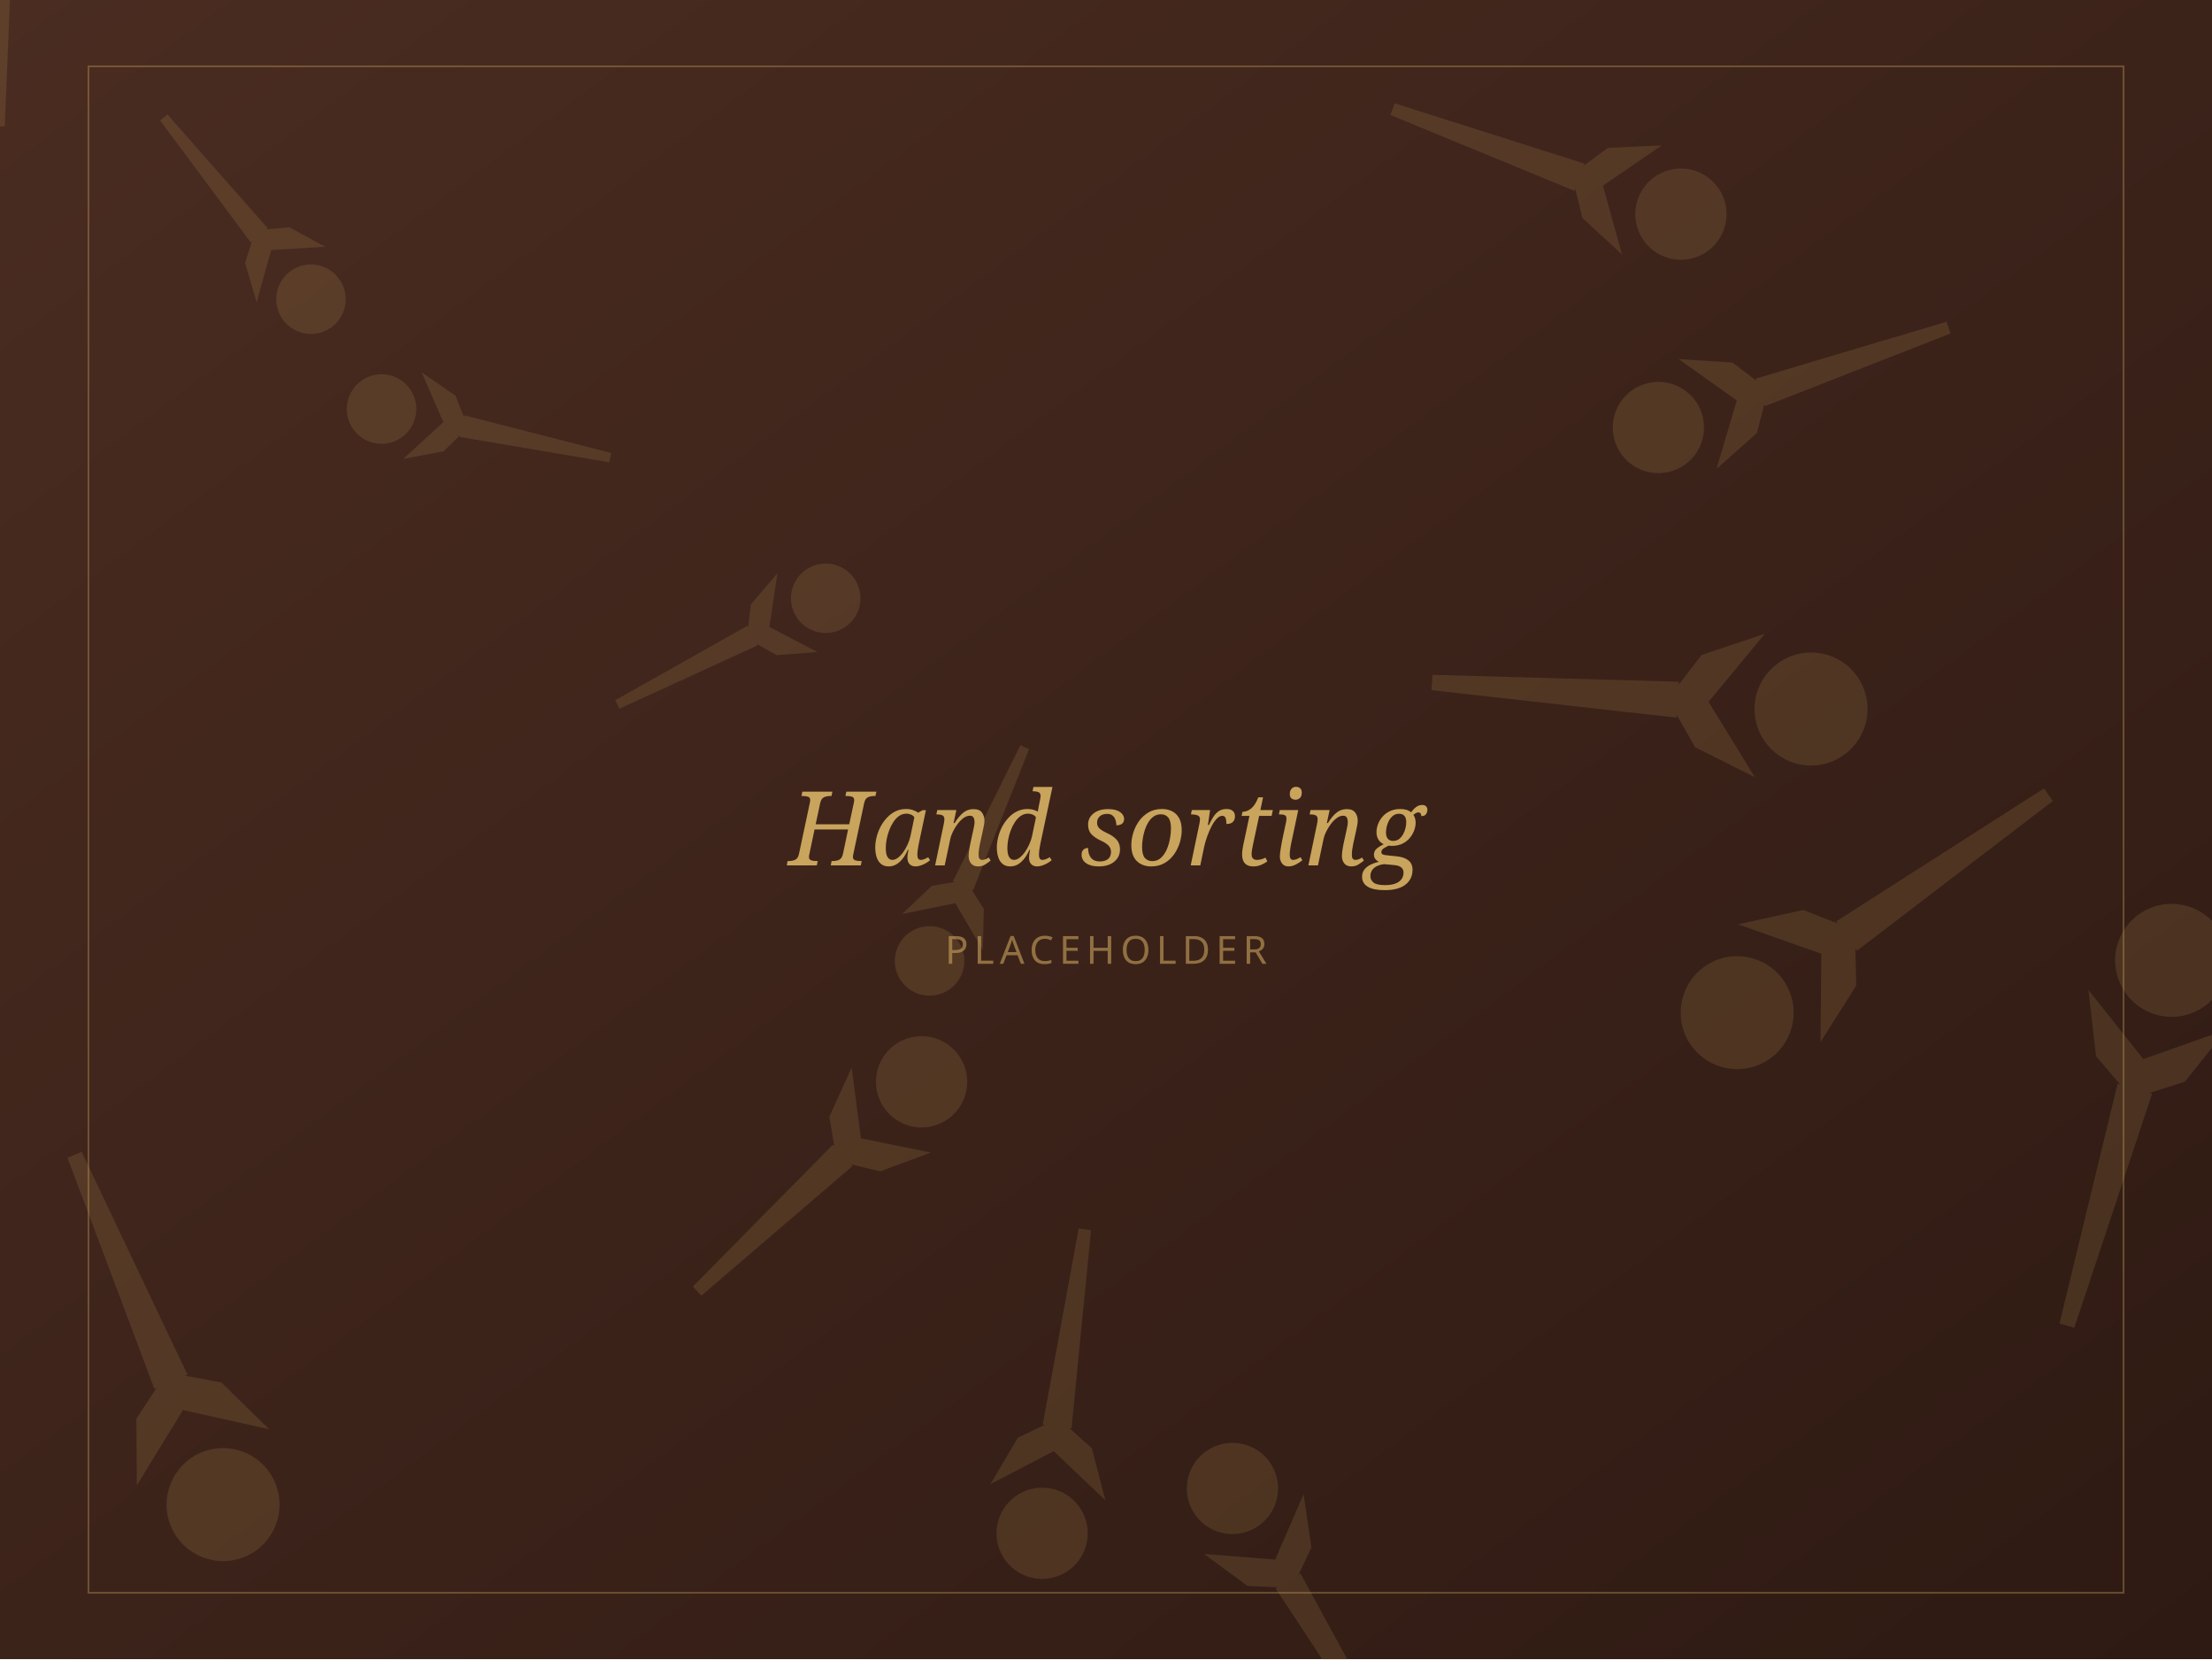
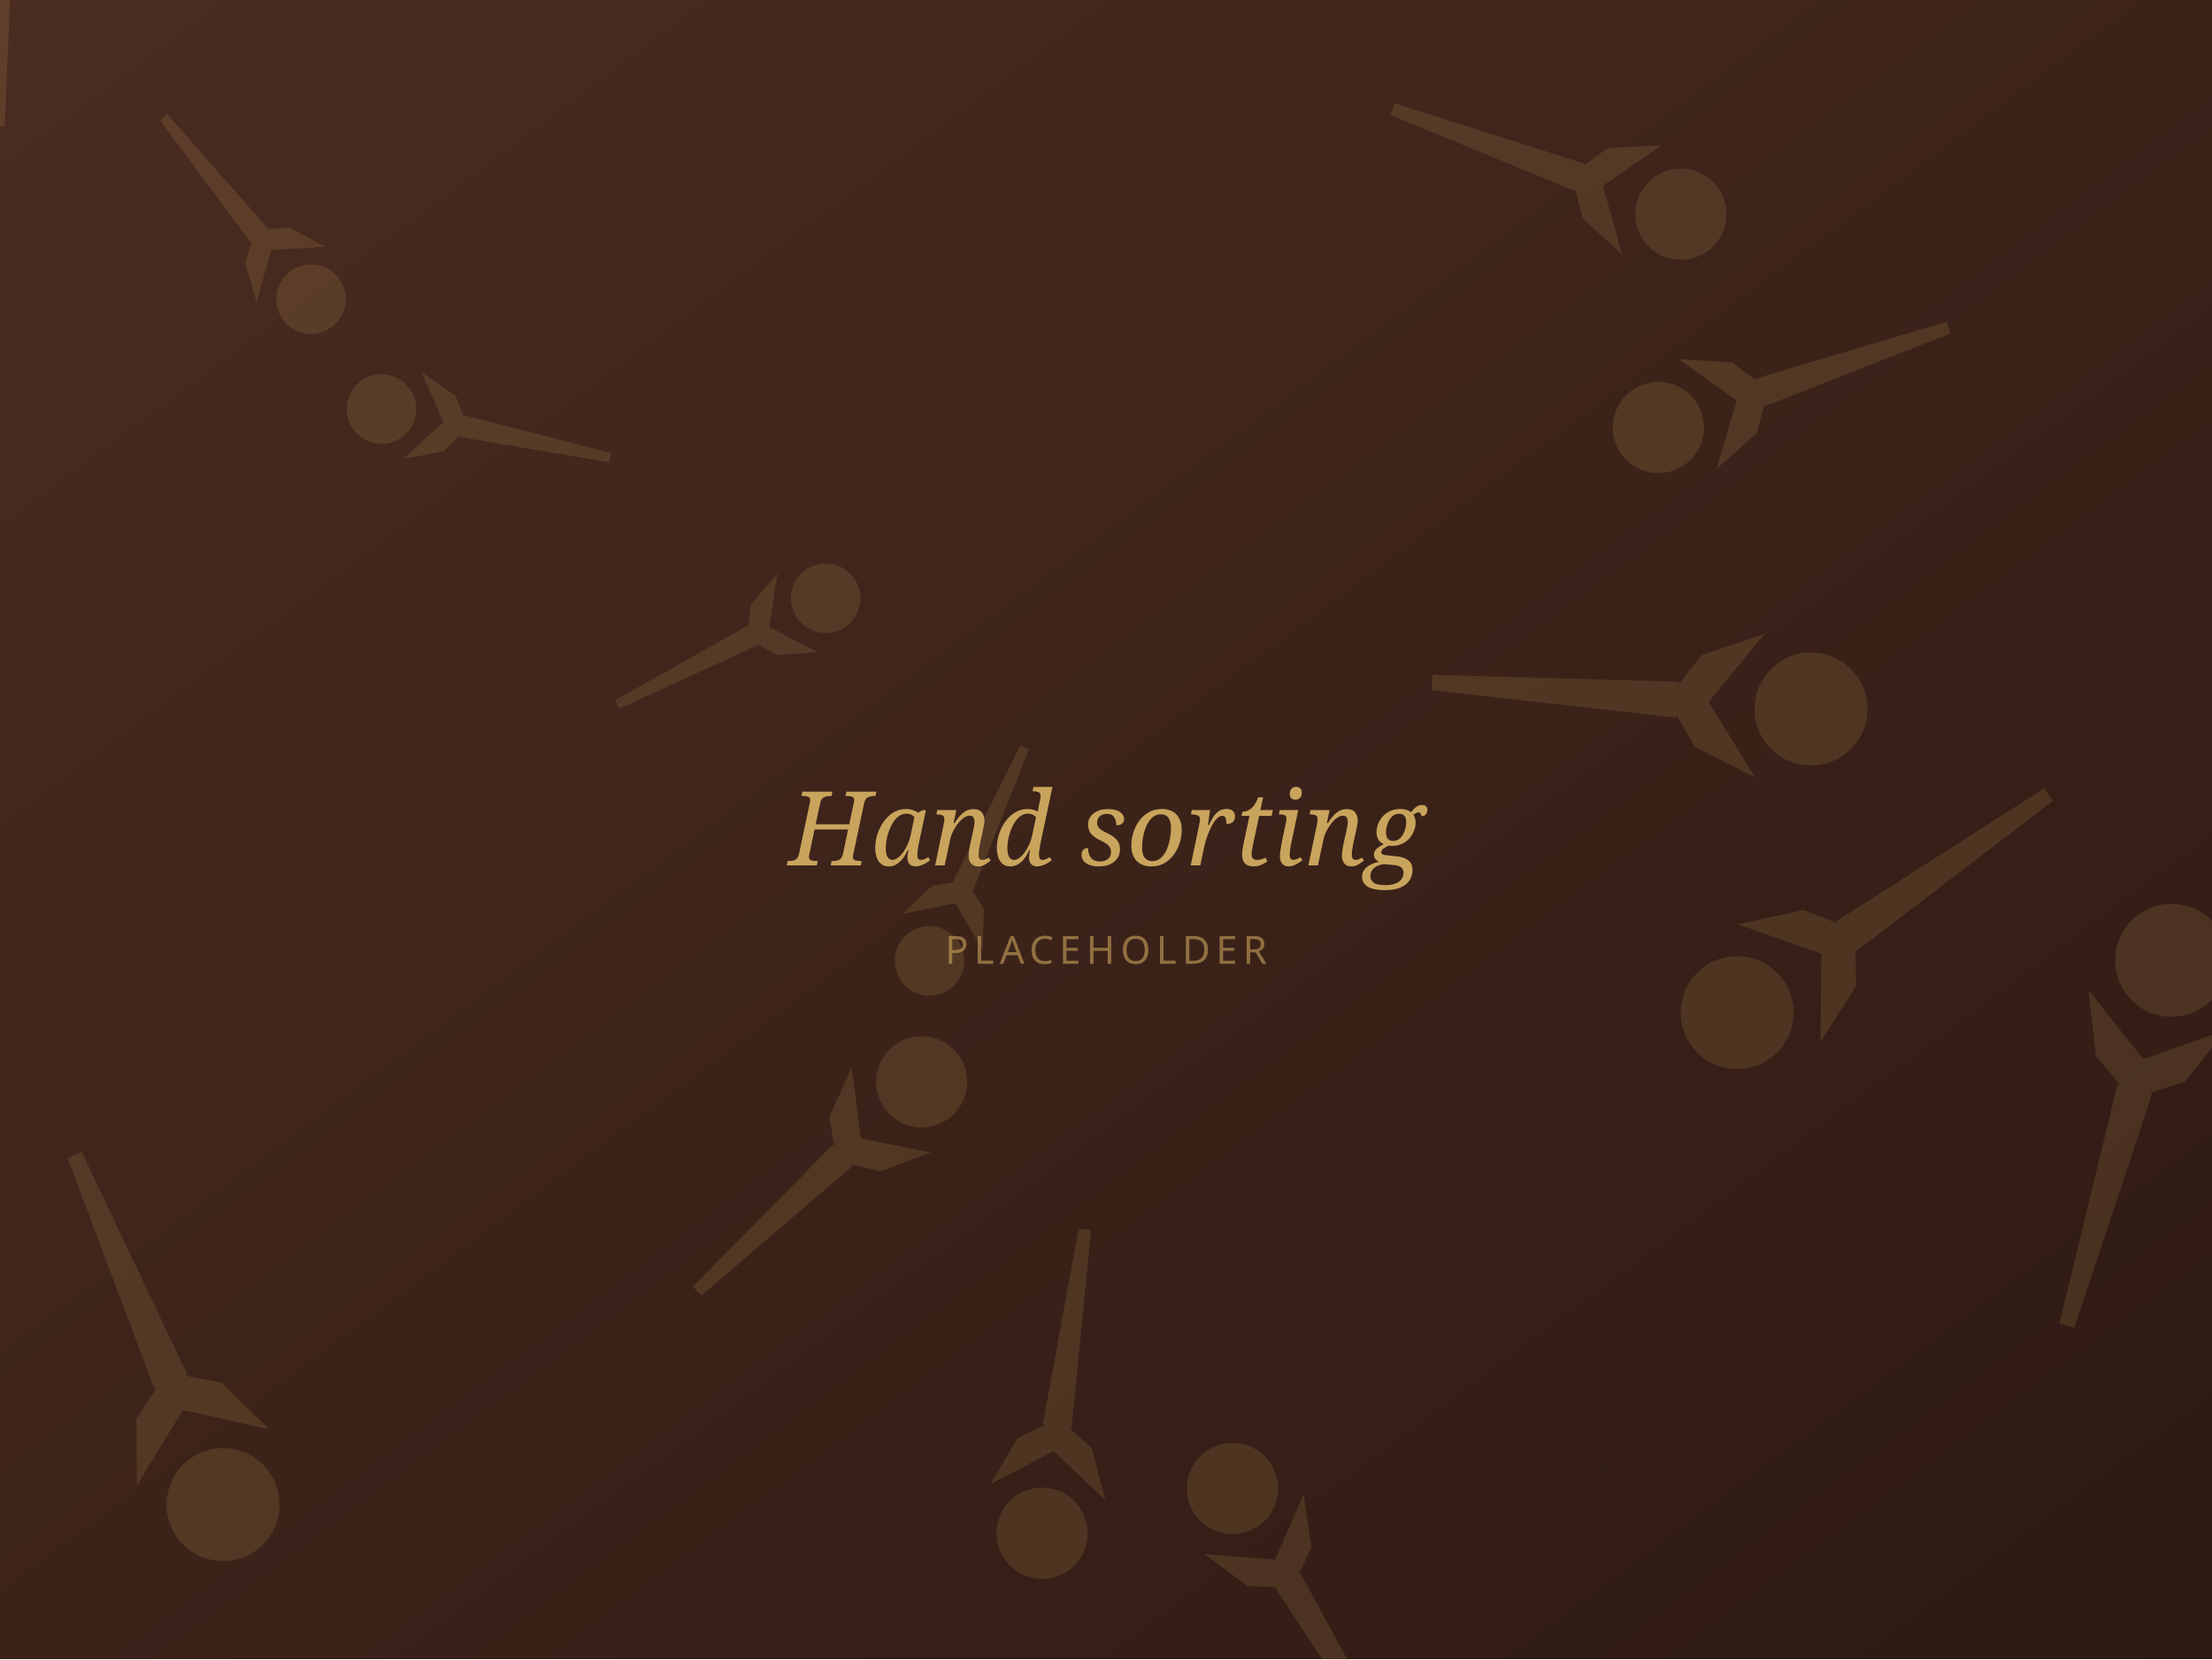
<svg xmlns="http://www.w3.org/2000/svg" width="1200" height="900" viewBox="0 0 1200 900">
  <defs>
    <linearGradient id="g" x1="0" y1="0" x2="1" y2="1">
      <stop offset="0" stop-color="#4A2C21" />
      <stop offset="1" stop-color="#2E1A13" />
    </linearGradient>
  </defs>
  <rect width="1200" height="900" fill="url(#g)" />
  <g transform="translate(0 0) rotate(0) scale(1.714286)" fill="#C9A45C" opacity="0.16">
    <circle cx="0" cy="-34" r="11" />
    <path d="M-14 -24 L0 -14 L14 -24 L9 -12 L0 -6 L-9 -12 Z" />
    <path d="M-3.5 -8 L3.5 -8 L1.5 40 L-1.5 40 Z" />
  </g>
  <g transform="translate(444 639) rotate(47) scale(2.25)" fill="#C9A45C" opacity="0.16">
    <circle cx="0" cy="-34" r="11" />
    <path d="M-14 -24 L0 -14 L14 -24 L9 -12 L0 -6 L-9 -12 Z" />
    <path d="M-3.5 -8 L3.5 -8 L1.5 40 L-1.5 40 Z" />
  </g>
  <g transform="translate(888 378) rotate(94) scale(2.785714)" fill="#C9A45C" opacity="0.16">
    <circle cx="0" cy="-34" r="11" />
    <path d="M-14 -24 L0 -14 L14 -24 L9 -12 L0 -6 L-9 -12 Z" />
    <path d="M-3.5 -8 L3.5 -8 L1.5 40 L-1.5 40 Z" />
  </g>
  <g transform="translate(132 117) rotate(141) scale(1.714286)" fill="#C9A45C" opacity="0.16">
    <circle cx="0" cy="-34" r="11" />
    <path d="M-14 -24 L0 -14 L14 -24 L9 -12 L0 -6 L-9 -12 Z" />
    <path d="M-3.5 -8 L3.5 -8 L1.5 40 L-1.5 40 Z" />
  </g>
  <g transform="translate(576 756) rotate(188) scale(2.25)" fill="#C9A45C" opacity="0.16">
    <circle cx="0" cy="-34" r="11" />
    <path d="M-14 -24 L0 -14 L14 -24 L9 -12 L0 -6 L-9 -12 Z" />
    <path d="M-3.5 -8 L3.5 -8 L1.5 40 L-1.5 40 Z" />
  </g>
  <g transform="translate(1020 495) rotate(235) scale(2.785714)" fill="#C9A45C" opacity="0.16">
    <circle cx="0" cy="-34" r="11" />
    <path d="M-14 -24 L0 -14 L14 -24 L9 -12 L0 -6 L-9 -12 Z" />
    <path d="M-3.5 -8 L3.5 -8 L1.5 40 L-1.5 40 Z" />
  </g>
  <g transform="translate(264 234) rotate(282) scale(1.714286)" fill="#C9A45C" opacity="0.16">
    <circle cx="0" cy="-34" r="11" />
    <path d="M-14 -24 L0 -14 L14 -24 L9 -12 L0 -6 L-9 -12 Z" />
    <path d="M-3.5 -8 L3.5 -8 L1.5 40 L-1.5 40 Z" />
  </g>
  <g transform="translate(708 873) rotate(329) scale(2.25)" fill="#C9A45C" opacity="0.16">
    <circle cx="0" cy="-34" r="11" />
    <path d="M-14 -24 L0 -14 L14 -24 L9 -12 L0 -6 L-9 -12 Z" />
    <path d="M-3.5 -8 L3.5 -8 L1.5 40 L-1.5 40 Z" />
  </g>
  <g transform="translate(1152 612) rotate(16) scale(2.785714)" fill="#C9A45C" opacity="0.16">
    <circle cx="0" cy="-34" r="11" />
    <path d="M-14 -24 L0 -14 L14 -24 L9 -12 L0 -6 L-9 -12 Z" />
    <path d="M-3.5 -8 L3.5 -8 L1.5 40 L-1.5 40 Z" />
  </g>
  <g transform="translate(396 351) rotate(63) scale(1.714286)" fill="#C9A45C" opacity="0.16">
    <circle cx="0" cy="-34" r="11" />
    <path d="M-14 -24 L0 -14 L14 -24 L9 -12 L0 -6 L-9 -12 Z" />
    <path d="M-3.5 -8 L3.5 -8 L1.5 40 L-1.5 40 Z" />
  </g>
  <g transform="translate(840 90) rotate(110) scale(2.25)" fill="#C9A45C" opacity="0.16">
    <circle cx="0" cy="-34" r="11" />
    <path d="M-14 -24 L0 -14 L14 -24 L9 -12 L0 -6 L-9 -12 Z" />
    <path d="M-3.5 -8 L3.5 -8 L1.5 40 L-1.5 40 Z" />
  </g>
  <g transform="translate(84 729) rotate(157) scale(2.785714)" fill="#C9A45C" opacity="0.16">
    <circle cx="0" cy="-34" r="11" />
    <path d="M-14 -24 L0 -14 L14 -24 L9 -12 L0 -6 L-9 -12 Z" />
    <path d="M-3.5 -8 L3.5 -8 L1.5 40 L-1.5 40 Z" />
  </g>
  <g transform="translate(528 468) rotate(204) scale(1.714286)" fill="#C9A45C" opacity="0.16">
    <circle cx="0" cy="-34" r="11" />
    <path d="M-14 -24 L0 -14 L14 -24 L9 -12 L0 -6 L-9 -12 Z" />
    <path d="M-3.5 -8 L3.5 -8 L1.5 40 L-1.5 40 Z" />
  </g>
  <g transform="translate(972 207) rotate(251) scale(2.25)" fill="#C9A45C" opacity="0.16">
    <circle cx="0" cy="-34" r="11" />
    <path d="M-14 -24 L0 -14 L14 -24 L9 -12 L0 -6 L-9 -12 Z" />
    <path d="M-3.5 -8 L3.5 -8 L1.5 40 L-1.5 40 Z" />
  </g>
-   <rect x="48" y="36" width="1104" height="828" fill="none" stroke="#C9A45C" stroke-opacity="0.35" stroke-width="1" />
  <text x="50%" y="50%" text-anchor="middle" dominant-baseline="middle" fill="#C9A45C" font-family="Georgia, serif" font-size="56" font-style="italic">Hand sorting</text>
  <text x="50%" y="522.8" text-anchor="middle" fill="#C9A45C" fill-opacity="0.6" font-family="system-ui, sans-serif" font-size="21" letter-spacing="3">PLACEHOLDER</text>
</svg>
